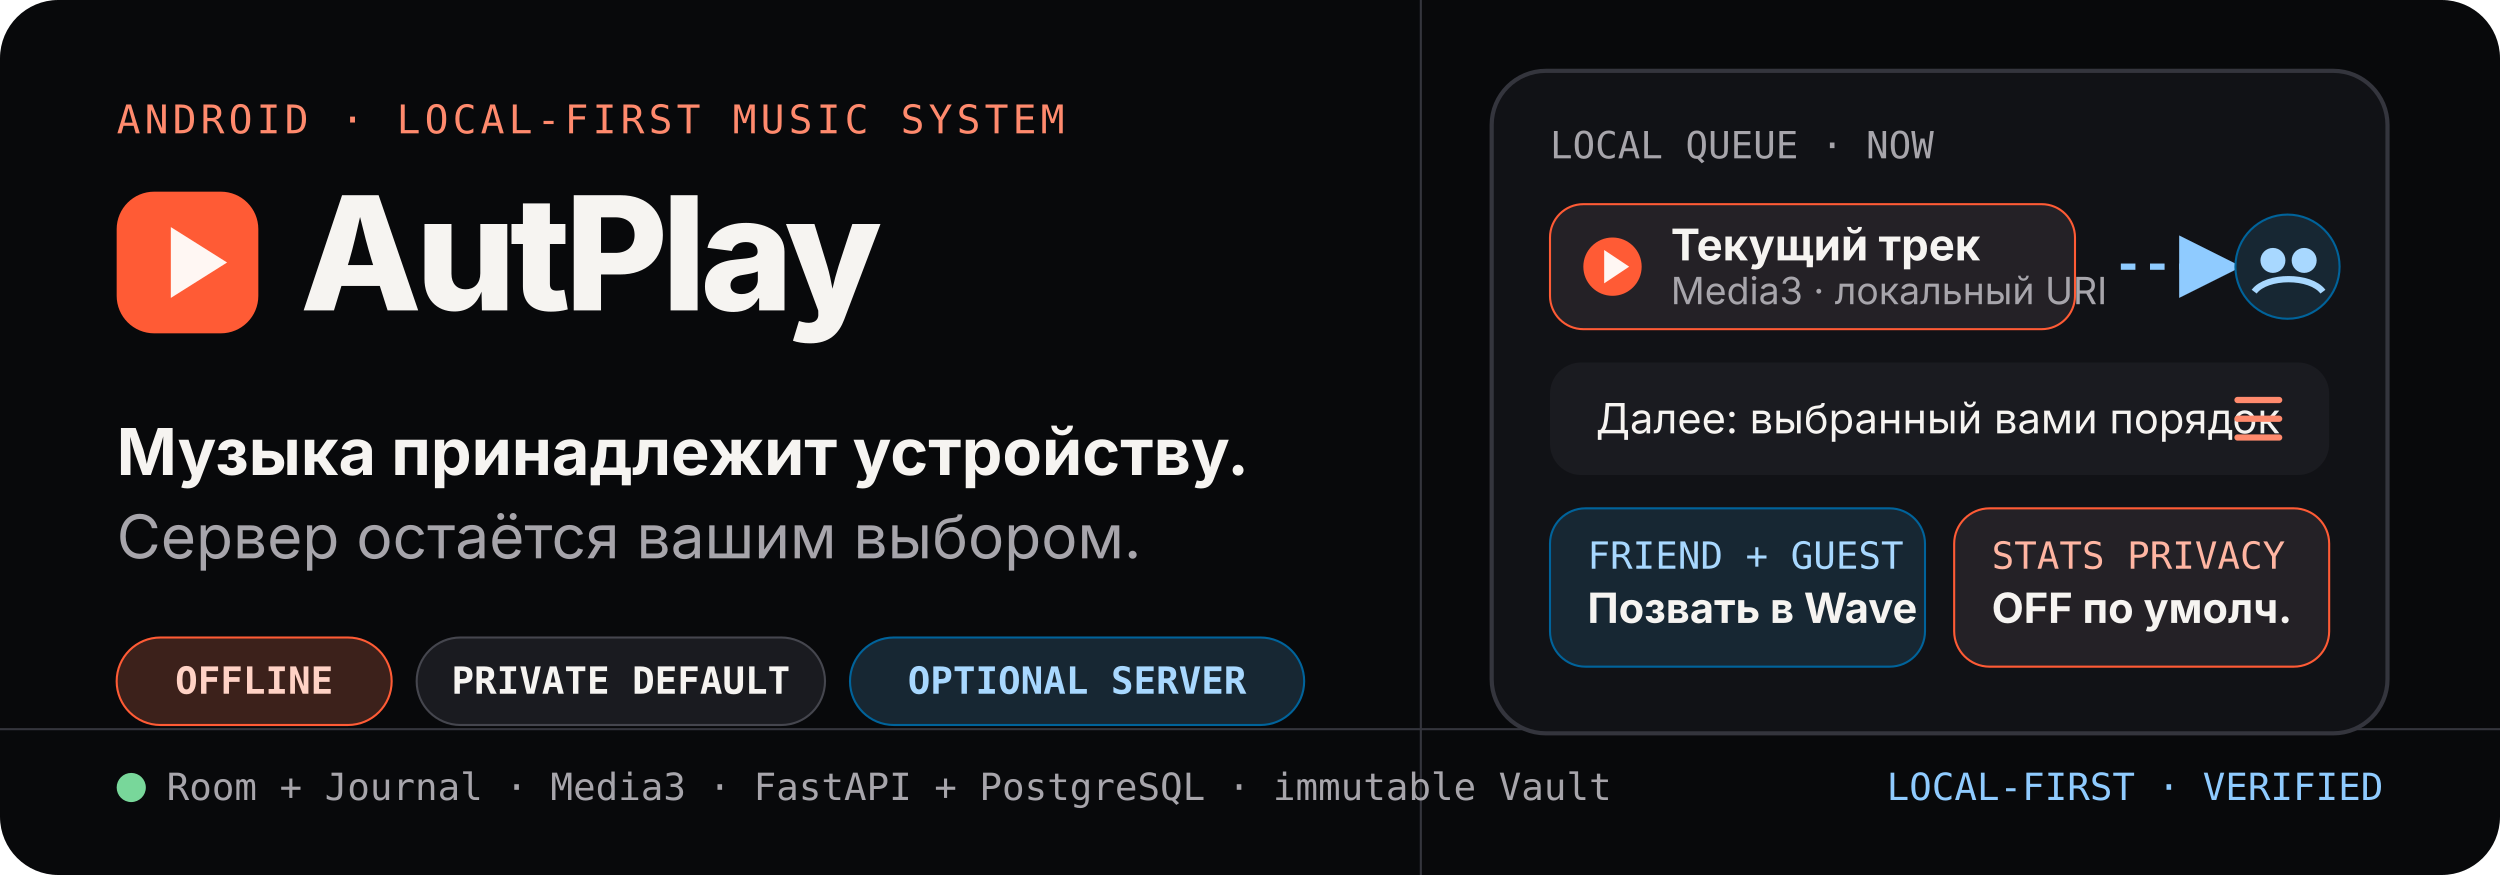
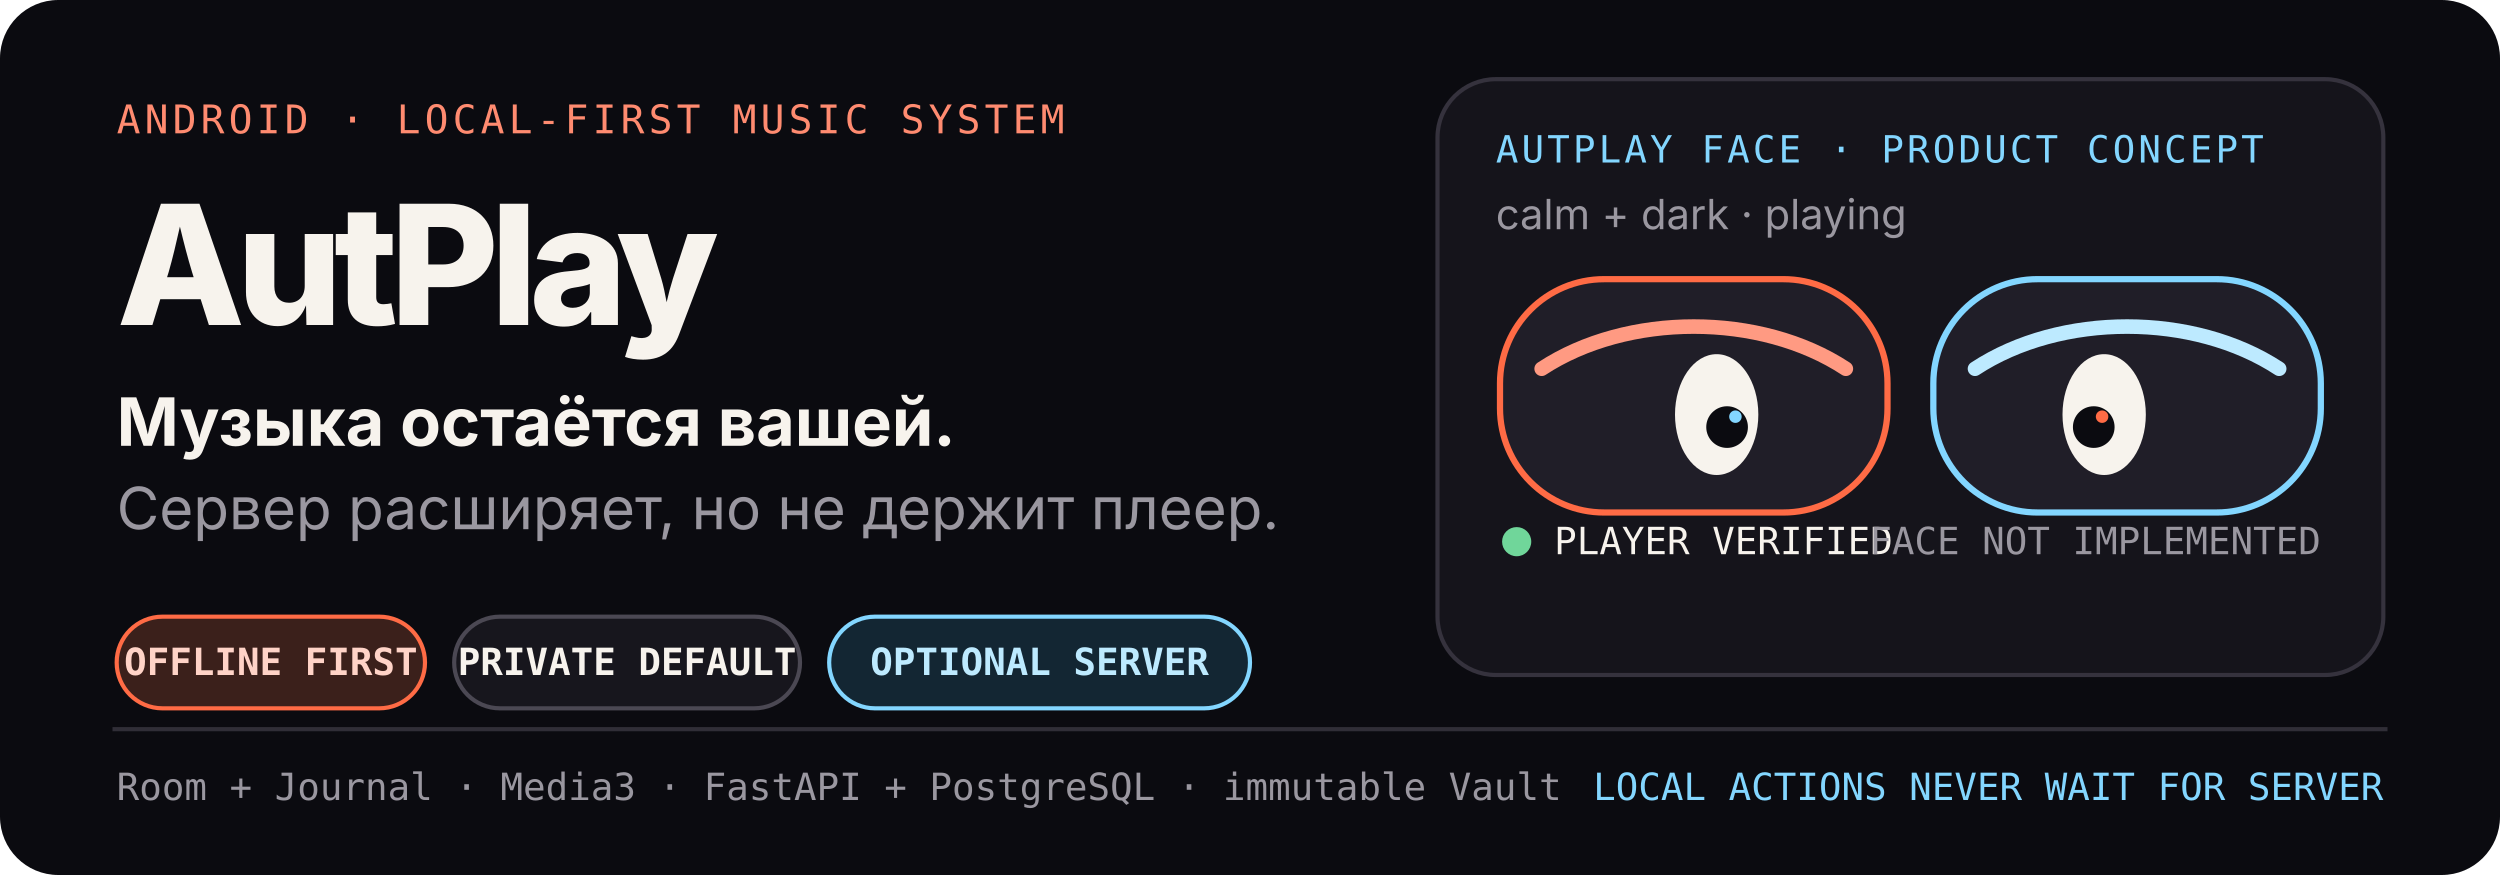
<svg xmlns="http://www.w3.org/2000/svg" width="1200" height="420" viewBox="0 0 1200 420" role="img" aria-labelledby="title desc">
-   <defs>
-     <marker id="arrow" markerWidth="10" markerHeight="10" refX="8" refY="5" orient="auto">
-       <path d="M0 0L10 5L0 10Z" fill="#8FCBFF" />
-     </marker>
-   </defs>
-   <rect width="1200" height="420" rx="28" fill="#08090B" />
-   <path d="M0 350H1200M682 0V420" stroke="#34353D" stroke-width="1" />
-   <g transform="translate(56 44)" font-family="-apple-system, BlinkMacSystemFont, 'Segoe UI', sans-serif">
-     <text x="0" y="20" fill="#FF8A6D" font-size="19" font-family="ui-monospace, SFMono-Regular, Menlo, monospace" letter-spacing="2">ANDROID · LOCAL-FIRST MUSIC SYSTEM</text>
-     <g transform="translate(0 48)">
-       <rect width="68" height="68" rx="18" fill="#FF5B35" />
-       <path d="M26 17L53 34L26 51Z" fill="#FFF7F3" />
-       <text x="88" y="57" fill="#F6F4F1" font-size="76" font-weight="760" letter-spacing="-3">AutPlay</text>
+   <rect width="1200" height="420" rx="28" fill="#0B0B10" />
+   <path d="M54 350H1146" stroke="#302E37" stroke-width="2" />
+   <g font-family="-apple-system, BlinkMacSystemFont, 'Segoe UI', sans-serif">
+     <g transform="translate(56 44)">
+       <text x="0" y="20" fill="#FF8B70" font-size="19" font-family="ui-monospace, SFMono-Regular, Menlo, monospace" letter-spacing="2">ANDROID · LOCAL-FIRST MUSIC SYSTEM</text>
+       <text x="0" y="112" fill="#F7F3ED" font-size="80" font-weight="780" letter-spacing="-4">AutPlay</text>
+       <text x="0" y="170" fill="#F7F3ED" font-size="32" font-weight="720">Музыка остаётся вашей.</text>
+       <text x="0" y="210" fill="#9A97A0" font-size="28">Сервер расширяет, но не держит плеер.</text>
+       <g transform="translate(0 252)" font-family="ui-monospace, SFMono-Regular, Menlo, monospace" font-size="18" font-weight="700">
+         <rect width="148" height="44" rx="22" fill="#3B201B" stroke="#FF6B45" stroke-width="2" />
+         <text x="74" y="28" text-anchor="middle" fill="#FFD3C7">OFFLINE FIRST</text>
+         <rect x="162" width="166" height="44" rx="22" fill="#17161D" stroke="#4B4853" stroke-width="2" />
+         <text x="245" y="28" text-anchor="middle" fill="#F7F3ED">PRIVATE DEFAULT</text>
+         <rect x="342" width="202" height="44" rx="22" fill="#132633" stroke="#83D6FF" stroke-width="2" />
+         <text x="443" y="28" text-anchor="middle" fill="#BDEAFF">OPTIONAL SERVER</text>
+       </g>
    </g>
-     <text x="0" y="184" fill="#F6F4F1" font-size="31" font-weight="680">Музыка принадлежит устройству.</text>
-     <text x="0" y="224" fill="#A7A5AB" font-size="29">Сервер остаётся вашим выбором.</text>
-     <g transform="translate(0 262)" font-family="ui-monospace, SFMono-Regular, Menlo, monospace" font-size="18" font-weight="650">
-       <rect width="132" height="42" rx="21" fill="#3C211B" stroke="#FF5B35" />
-       <text x="66" y="27" text-anchor="middle" fill="#FFD2C5">OFFLINE</text>
-       <rect x="144" width="196" height="42" rx="21" fill="#1A1B20" stroke="#45464E" />
-       <text x="242" y="27" text-anchor="middle" fill="#F6F4F1">PRIVATE DEFAULT</text>
-       <rect x="352" width="218" height="42" rx="21" fill="#172733" stroke="#00639B" />
-       <text x="461" y="27" text-anchor="middle" fill="#A8D8FF">OPTIONAL SERVER</text>
+     <g transform="translate(690 38)">
+       <rect width="454" height="286" rx="28" fill="#15141B" stroke="#35323D" stroke-width="2" />
+       <text x="28" y="40" fill="#83D6FF" font-size="18" font-family="ui-monospace, SFMono-Regular, Menlo, monospace" letter-spacing="1.5">AUTPLAY FACE · PRODUCT CONCEPT</text>
+       <text x="28" y="72" fill="#9A97A0" font-size="20">calm + dark · playing</text>
+       <g transform="translate(30 96)">
+         <rect width="186" height="112" rx="50" fill="#201E28" stroke="#FF6B45" stroke-width="3" />
+         <rect x="208" width="186" height="112" rx="50" fill="#201E28" stroke="#83D6FF" stroke-width="3" />
+         <path d="M20 43C61 16 125 16 166 43" fill="none" stroke="#FF9A82" stroke-width="7" stroke-linecap="round" />
+         <path d="M228 43C269 16 333 16 374 43" fill="none" stroke="#BDEAFF" stroke-width="7" stroke-linecap="round" />
+         <ellipse cx="104" cy="65" rx="20" ry="29" fill="#F7F3ED" />
+         <ellipse cx="290" cy="65" rx="20" ry="29" fill="#F7F3ED" />
+         <circle cx="109" cy="71" r="10" fill="#0B0B10" />
+         <circle cx="285" cy="71" r="10" fill="#0B0B10" />
+         <circle cx="113" cy="66" r="3" fill="#83D6FF" />
+         <circle cx="289" cy="66" r="3" fill="#FF6B45" />
+       </g>
+       <g transform="translate(30 228)" font-family="ui-monospace, SFMono-Regular, Menlo, monospace" font-size="18">
+         <circle cx="8" cy="-6" r="7" fill="#70D69A" />
+         <text x="26" y="0" fill="#F7F3ED">PLAYER VERIFIED</text>
+         <text x="394" y="0" text-anchor="end" fill="#9A97A0">FACE NOT IMPLEMENTED</text>
+       </g>
+     </g>
+     <g transform="translate(56 384)" font-family="ui-monospace, SFMono-Regular, Menlo, monospace" font-size="18">
+       <text x="0" y="0" fill="#9A97A0">Room + Journal · Media3 · FastAPI + PostgreSQL · immutable Vault</text>
+       <text x="1088" y="0" text-anchor="end" fill="#83D6FF">LOCAL ACTIONS NEVER WAIT FOR SERVER</text>
    </g>
  </g>
-   <g transform="translate(716 34)" font-family="-apple-system, BlinkMacSystemFont, 'Segoe UI', sans-serif">
-     <rect width="430" height="318" rx="26" fill="#111216" stroke="#34353D" stroke-width="2" />
-     <text x="28" y="42" fill="#A7A5AB" font-size="18" font-family="ui-monospace, SFMono-Regular, Menlo, monospace">LOCAL QUEUE · NOW</text>
-     <g transform="translate(28 64)">
-       <rect width="252" height="60" rx="16" fill="#242126" stroke="#FF5B35" />
-       <circle cx="30" cy="30" r="14" fill="#FF5B35" />
-       <path d="M26 22L38 30L26 38Z" fill="#FFF7F3" />
-       <text x="58" y="27" fill="#F6F4F1" font-size="21" font-weight="700">Текущий трек</text>
-       <text x="58" y="48" fill="#A7A5AB" font-size="18">Media3 · локальный URI</text>
-       <path d="M274 30H326" stroke="#8FCBFF" stroke-width="3" stroke-dasharray="7 7" marker-end="url(#arrow)" />
-       <circle cx="354" cy="30" r="25" fill="#172733" stroke="#00639B" />
-       <circle cx="347" cy="27" r="6" fill="#A8D8FF" />
-       <circle cx="362" cy="27" r="6" fill="#A8D8FF" />
-       <path d="M338 42C344 34 365 34 371 42" fill="none" stroke="#A8D8FF" stroke-width="3" />
-     </g>
-     <g transform="translate(28 140)">
-       <rect width="374" height="54" rx="15" fill="#1A1B20" />
-       <text x="22" y="34" fill="#F6F4F1" font-size="20">Далее: выбранный вами порядок</text>
-       <path d="M330 18H350M330 27H350M330 36H350" stroke="#FF8A6D" stroke-width="3" stroke-linecap="round" />
-     </g>
-     <g transform="translate(28 210)">
-       <rect width="180" height="76" rx="17" fill="#172733" stroke="#00639B" />
-       <text x="18" y="29" fill="#A8D8FF" font-size="18" font-family="ui-monospace, SFMono-Regular, Menlo, monospace">FRIEND + GUEST</text>
-       <text x="18" y="55" fill="#F6F4F1" font-size="20" font-weight="650">Позвать в Wave</text>
-       <rect x="194" width="180" height="76" rx="17" fill="#242126" stroke="#FF5B35" />
-       <text x="212" y="29" fill="#FFB5A2" font-size="18" font-family="ui-monospace, SFMono-Regular, Menlo, monospace">STATS PRIVACY</text>
-       <text x="212" y="55" fill="#F6F4F1" font-size="20" font-weight="650">OFF по умолч.</text>
-     </g>
-   </g>
-   <g transform="translate(56 384)" font-family="ui-monospace, SFMono-Regular, Menlo, monospace" font-size="18">
-     <circle cx="7" cy="-6" r="7" fill="#78D79A" />
-     <text x="24" y="0" fill="#A7A5AB">Room + Journal · Media3 · FastAPI + PostgreSQL · immutable Vault</text>
-     <text x="1088" y="0" text-anchor="end" fill="#8FCBFF">LOCAL-FIRST · VERIFIED</text>
-   </g>
</svg>
